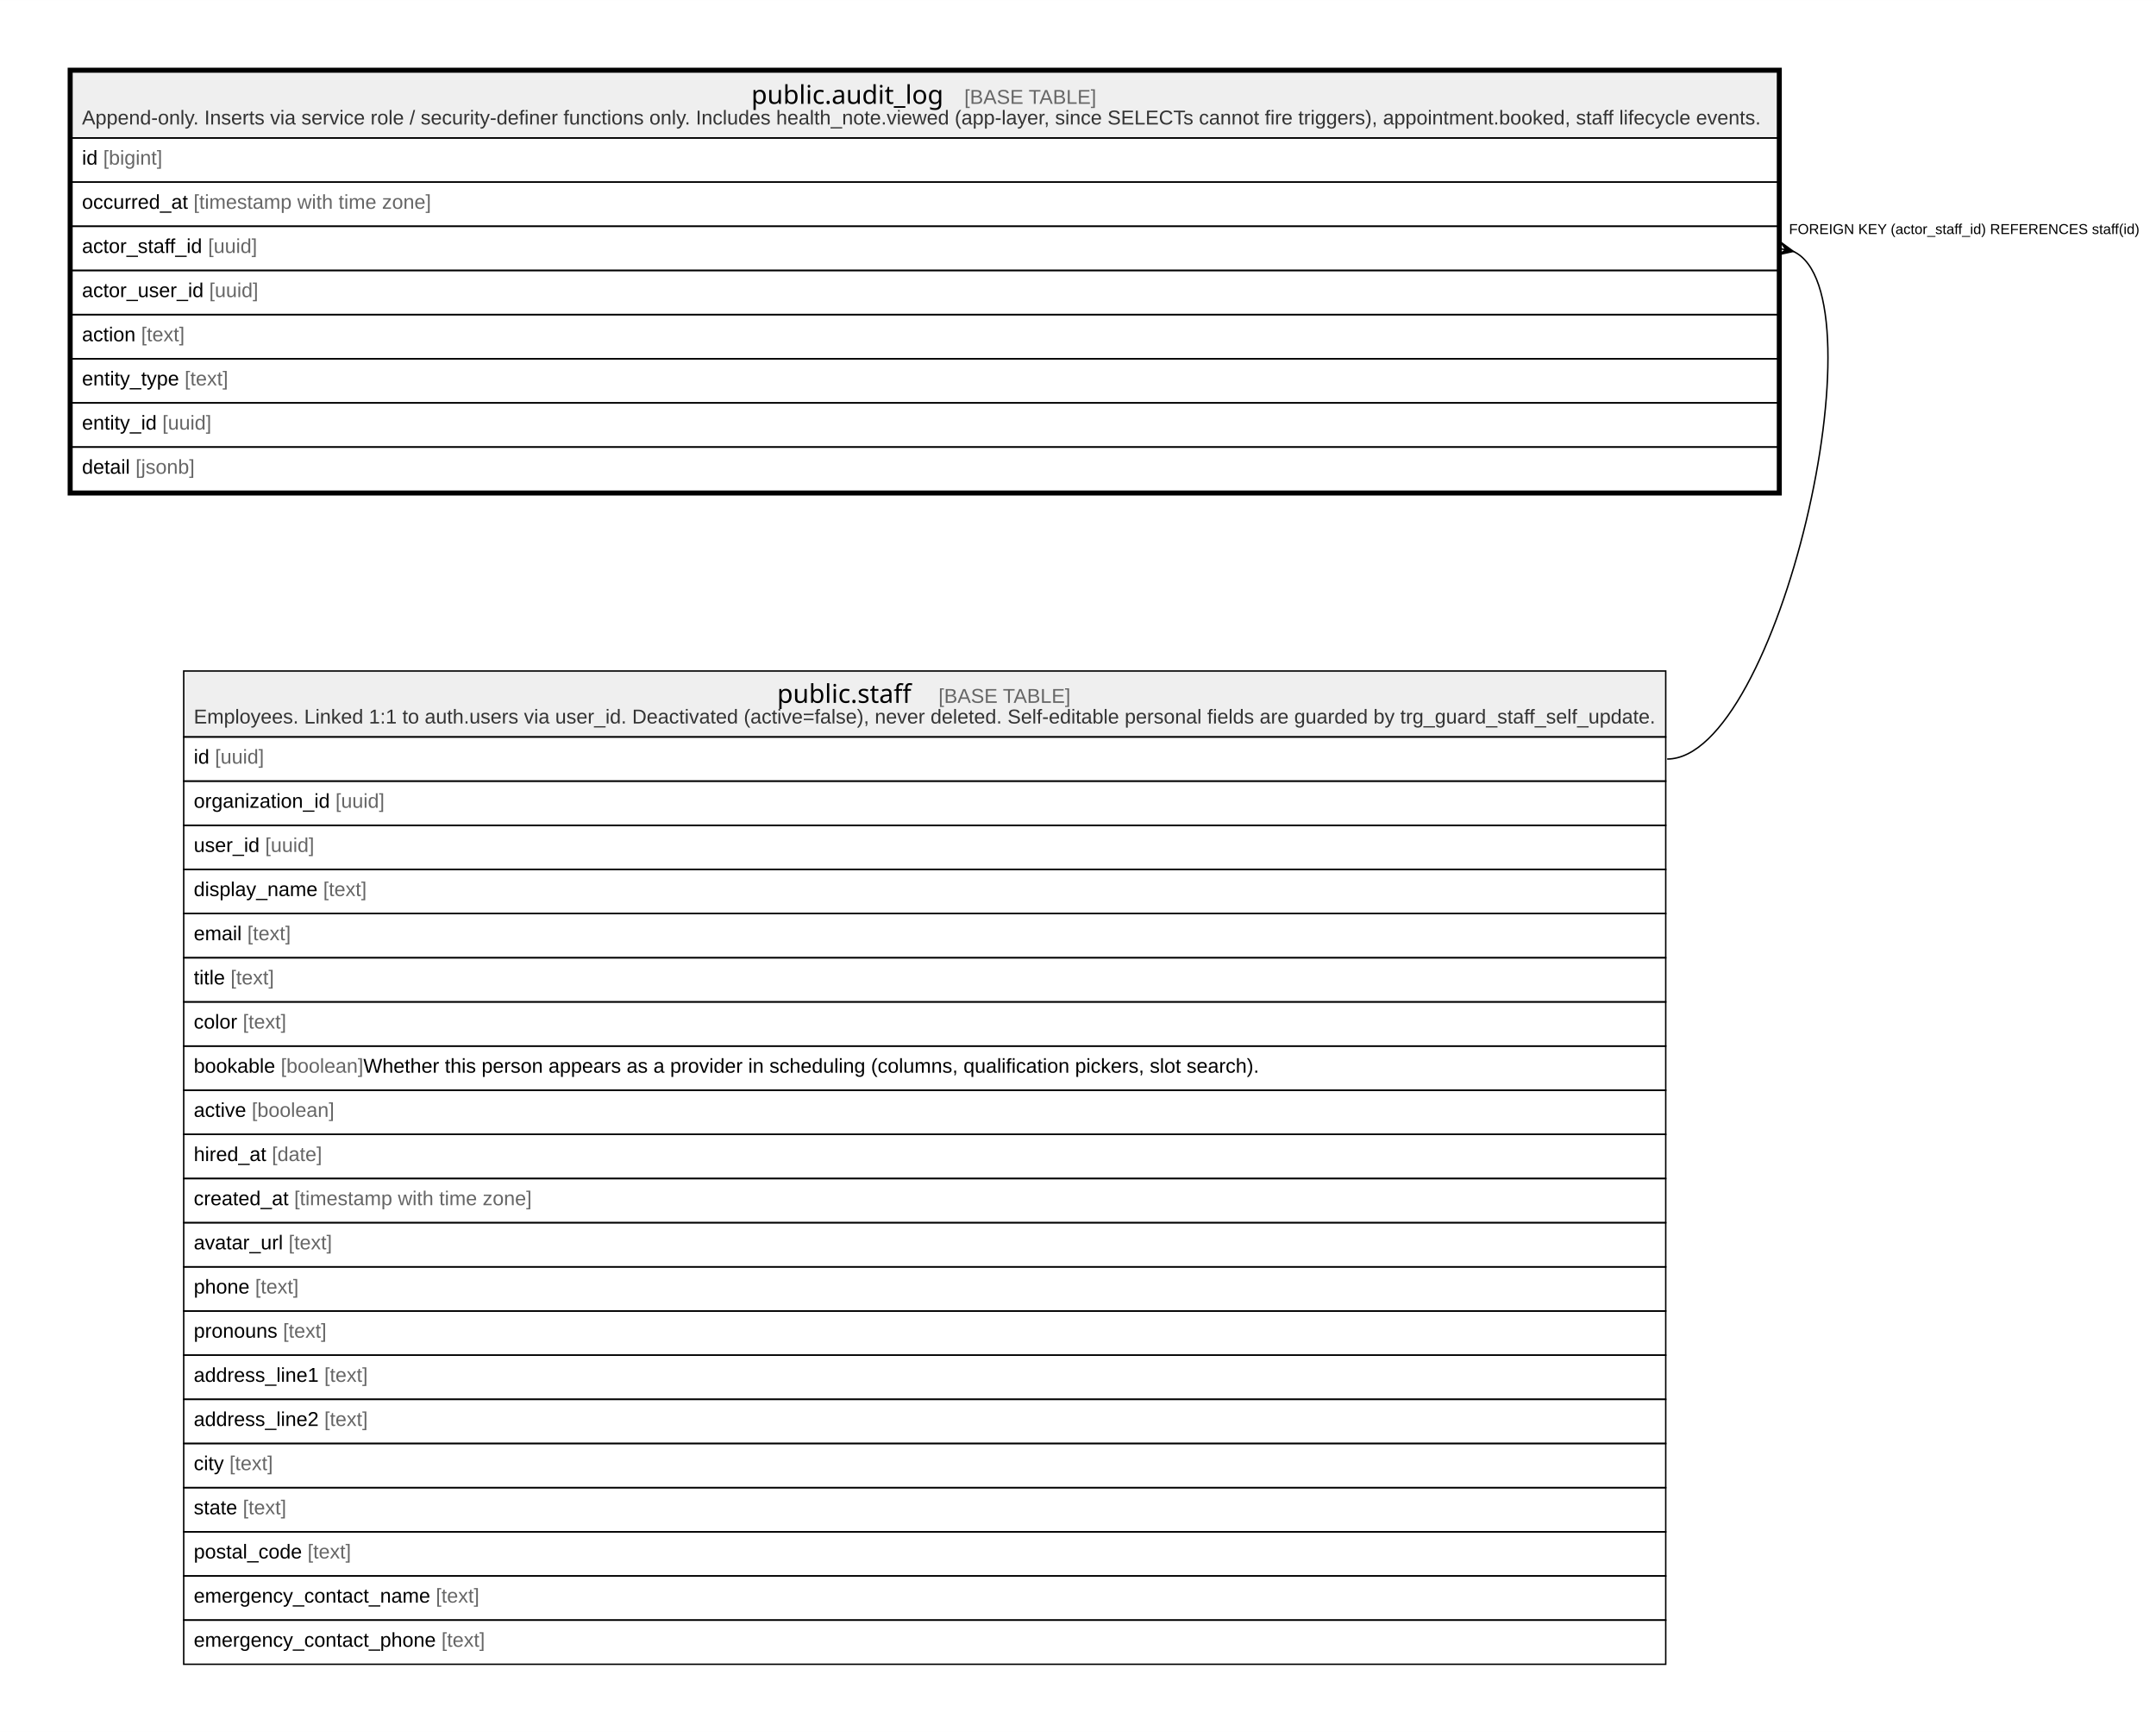
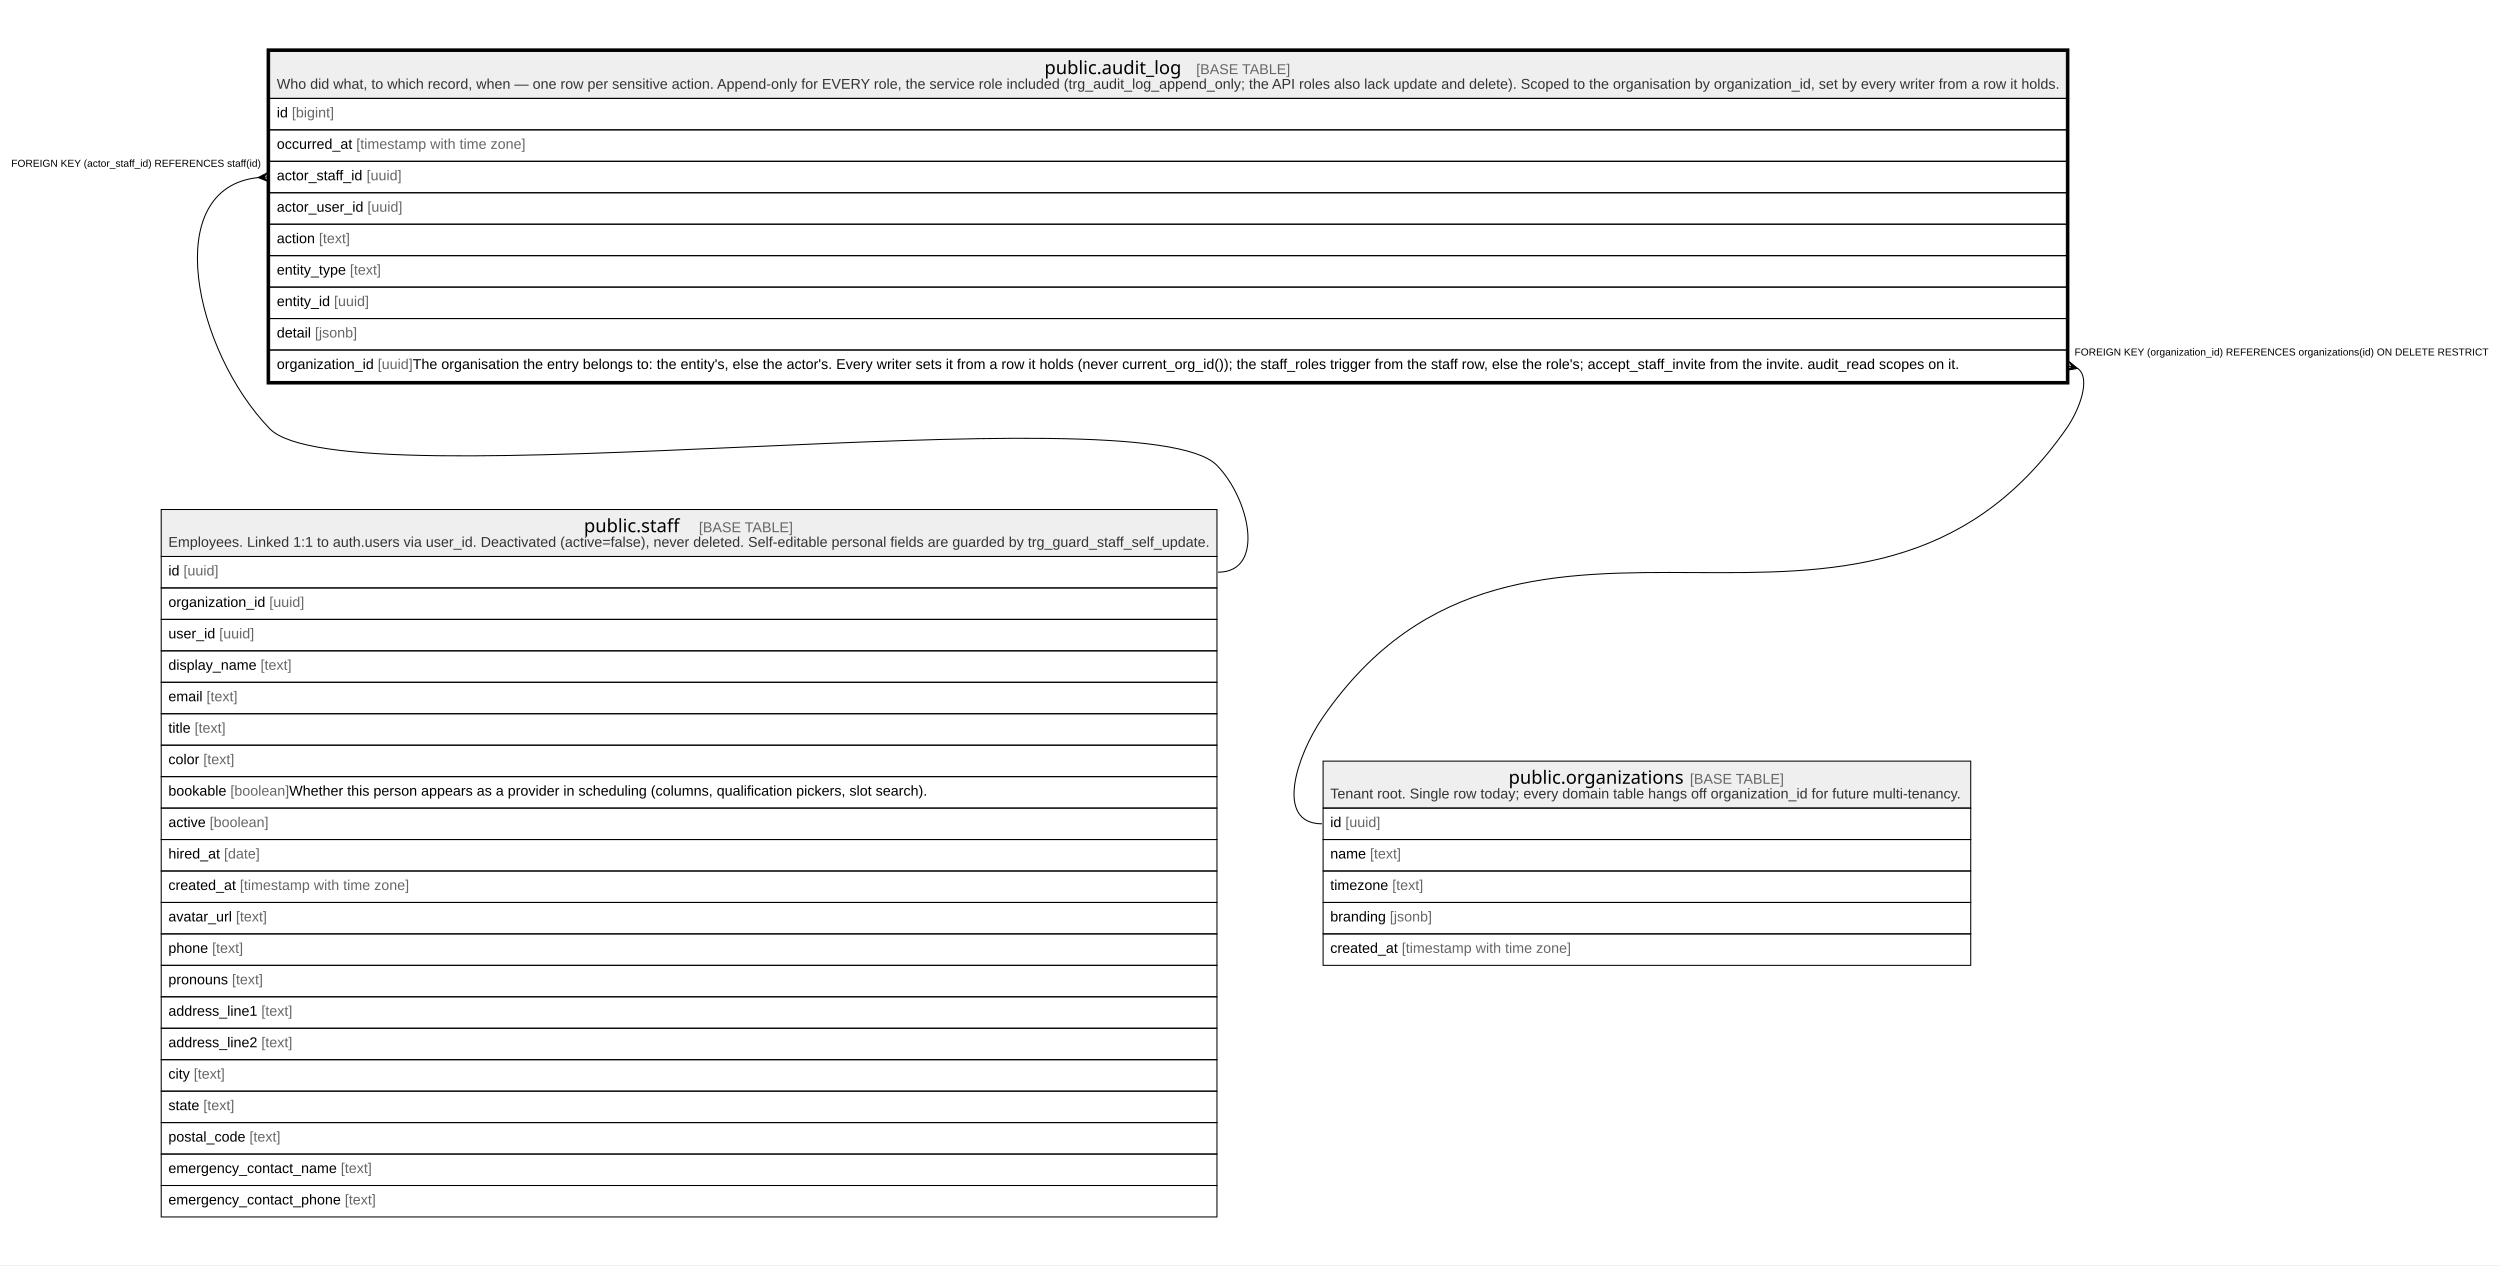
- <svg xmlns="http://www.w3.org/2000/svg" width="1504pt" height="1208pt" viewBox="0.00 0.00 1504.07 1208.00">
-   <g id="graph0" class="graph" transform="scale(1 1) rotate(0) translate(4 1204)">
-     <polygon fill="white" stroke="none" points="-4,4 -4,-1204 1500.07,-1204 1500.07,4 -4,4" />
+ <svg xmlns="http://www.w3.org/2000/svg" width="2448pt" height="1239pt" viewBox="0.00 0.00 2448.25 1238.80">
+   <g id="graph0" class="graph" transform="scale(1 1) rotate(0) translate(4 1234.8)">
+     <polygon fill="white" stroke="none" points="-4,4 -4,-1234.8 2444.25,-1234.8 2444.25,4 -4,4" />
    <g id="node1" class="node">
-       <polygon fill="#efefef" stroke="none" points="46.2,-1107.8 46.2,-1153.8 1236.02,-1153.8 1236.02,-1107.8 46.2,-1107.8" />
-       <polygon fill="none" stroke="black" points="46.2,-1107.8 46.2,-1153.8 1236.02,-1153.8 1236.02,-1107.8 46.2,-1107.8" />
-       <text text-anchor="start" x="520.12" y="-1131.6" font-family="Arial Bold" font-size="18.00">public.audit_log</text>
-       <text text-anchor="start" x="637.6" y="-1131.6" font-family="Arial" font-size="14.00">    </text>
-       <text text-anchor="start" x="668.72" y="-1131.6" font-family="Arial" font-size="14.00" fill="#666666">[BASE TABLE]</text>
-       <text text-anchor="start" x="53.2" y="-1117.2" font-family="Arial" font-size="14.00" fill="#333333">Append-only. Inserts via service role / security-definer functions only. Includes health_note.viewed (app-layer, since SELECTs cannot fire triggers), appointment.booked, staff lifecycle events.</text>
-       <polygon fill="none" stroke="black" points="46.2,-1077 46.2,-1107.8 1236.02,-1107.8 1236.02,-1077 46.2,-1077" />
-       <text text-anchor="start" x="53.2" y="-1089.2" font-family="Arial" font-size="14.00">id </text>
-       <text text-anchor="start" x="67.99" y="-1089.2" font-family="Arial" font-size="14.00" fill="#666666">[bigint]</text>
-       <polygon fill="none" stroke="black" points="46.2,-1046.2 46.2,-1077 1236.02,-1077 1236.02,-1046.2 46.2,-1046.2" />
-       <text text-anchor="start" x="53.2" y="-1058.4" font-family="Arial" font-size="14.00">occurred_at </text>
-       <text text-anchor="start" x="131.02" y="-1058.4" font-family="Arial" font-size="14.00" fill="#666666">[timestamp with time zone]</text>
-       <polygon fill="none" stroke="black" points="46.2,-1015.4 46.2,-1046.2 1236.02,-1046.2 1236.02,-1015.4 46.2,-1015.4" />
-       <text text-anchor="start" x="53.2" y="-1027.6" font-family="Arial" font-size="14.00">actor_staff_id </text>
-       <text text-anchor="start" x="141.14" y="-1027.6" font-family="Arial" font-size="14.00" fill="#666666">[uuid]</text>
-       <polygon fill="none" stroke="black" points="46.2,-984.6 46.2,-1015.4 1236.02,-1015.4 1236.02,-984.6 46.2,-984.6" />
-       <text text-anchor="start" x="53.2" y="-996.8" font-family="Arial" font-size="14.00">actor_user_id </text>
-       <text text-anchor="start" x="141.92" y="-996.8" font-family="Arial" font-size="14.00" fill="#666666">[uuid]</text>
-       <polygon fill="none" stroke="black" points="46.2,-953.8 46.2,-984.6 1236.02,-984.6 1236.02,-953.8 46.2,-953.8" />
-       <text text-anchor="start" x="53.2" y="-966" font-family="Arial" font-size="14.00">action </text>
-       <text text-anchor="start" x="94.45" y="-966" font-family="Arial" font-size="14.00" fill="#666666">[text]</text>
-       <polygon fill="none" stroke="black" points="46.2,-923 46.2,-953.8 1236.02,-953.8 1236.02,-923 46.2,-923" />
-       <text text-anchor="start" x="53.2" y="-935.2" font-family="Arial" font-size="14.00">entity_type </text>
-       <text text-anchor="start" x="124.8" y="-935.2" font-family="Arial" font-size="14.00" fill="#666666">[text]</text>
-       <polygon fill="none" stroke="black" points="46.2,-892.2 46.2,-923 1236.02,-923 1236.02,-892.2 46.2,-892.2" />
-       <text text-anchor="start" x="53.2" y="-904.4" font-family="Arial" font-size="14.00">entity_id </text>
-       <text text-anchor="start" x="109.23" y="-904.4" font-family="Arial" font-size="14.00" fill="#666666">[uuid]</text>
-       <polygon fill="none" stroke="black" points="46.2,-861.4 46.2,-892.2 1236.02,-892.2 1236.02,-861.4 46.2,-861.4" />
-       <text text-anchor="start" x="53.2" y="-873.6" font-family="Arial" font-size="14.00">detail </text>
-       <text text-anchor="start" x="90.56" y="-873.6" font-family="Arial" font-size="14.00" fill="#666666">[jsonb]</text>
-       <polygon fill="none" stroke="black" stroke-width="3" points="44.7,-859.9 44.7,-1155.3 1237.52,-1155.3 1237.52,-859.9 44.7,-859.9" />
+       <polygon fill="#efefef" stroke="none" points="260.06,-1138.6 260.06,-1184.6 2019.58,-1184.6 2019.58,-1138.6 260.06,-1138.6" />
+       <polygon fill="none" stroke="black" points="260.06,-1138.6 260.06,-1184.6 2019.58,-1184.6 2019.58,-1138.6 260.06,-1138.6" />
+       <text text-anchor="start" x="1018.83" y="-1162.4" font-family="Arial Bold" font-size="18.00">public.audit_log</text>
+       <text text-anchor="start" x="1136.32" y="-1162.4" font-family="Arial" font-size="14.00">    </text>
+       <text text-anchor="start" x="1167.43" y="-1162.4" font-family="Arial" font-size="14.00" fill="#666666">[BASE TABLE]</text>
+       <text text-anchor="start" x="267.06" y="-1148" font-family="Arial" font-size="14.00" fill="#333333">Who did what, to which record, when — one row per sensitive action. Append-only for EVERY role, the service role included (trg_audit_log_append_only; the API roles also lack update and delete). Scoped to the organisation by organization_id, set by every writer from a row it holds.</text>
+       <polygon fill="none" stroke="black" points="260.06,-1107.8 260.06,-1138.6 2019.58,-1138.6 2019.58,-1107.8 260.06,-1107.8" />
+       <text text-anchor="start" x="267.06" y="-1120" font-family="Arial" font-size="14.00">id </text>
+       <text text-anchor="start" x="281.84" y="-1120" font-family="Arial" font-size="14.00" fill="#666666">[bigint]</text>
+       <polygon fill="none" stroke="black" points="260.06,-1077 260.06,-1107.8 2019.58,-1107.8 2019.58,-1077 260.06,-1077" />
+       <text text-anchor="start" x="267.06" y="-1089.2" font-family="Arial" font-size="14.00">occurred_at </text>
+       <text text-anchor="start" x="344.88" y="-1089.2" font-family="Arial" font-size="14.00" fill="#666666">[timestamp with time zone]</text>
+       <polygon fill="none" stroke="black" points="260.06,-1046.2 260.06,-1077 2019.58,-1077 2019.58,-1046.2 260.06,-1046.2" />
+       <text text-anchor="start" x="267.06" y="-1058.4" font-family="Arial" font-size="14.00">actor_staff_id </text>
+       <text text-anchor="start" x="355" y="-1058.4" font-family="Arial" font-size="14.00" fill="#666666">[uuid]</text>
+       <polygon fill="none" stroke="black" points="260.06,-1015.4 260.06,-1046.2 2019.58,-1046.2 2019.58,-1015.4 260.06,-1015.4" />
+       <text text-anchor="start" x="267.06" y="-1027.6" font-family="Arial" font-size="14.00">actor_user_id </text>
+       <text text-anchor="start" x="355.78" y="-1027.6" font-family="Arial" font-size="14.00" fill="#666666">[uuid]</text>
+       <polygon fill="none" stroke="black" points="260.06,-984.6 260.06,-1015.4 2019.58,-1015.4 2019.58,-984.6 260.06,-984.6" />
+       <text text-anchor="start" x="267.06" y="-996.8" font-family="Arial" font-size="14.00">action </text>
+       <text text-anchor="start" x="308.31" y="-996.8" font-family="Arial" font-size="14.00" fill="#666666">[text]</text>
+       <polygon fill="none" stroke="black" points="260.06,-953.8 260.06,-984.6 2019.58,-984.6 2019.58,-953.8 260.06,-953.8" />
+       <text text-anchor="start" x="267.06" y="-966" font-family="Arial" font-size="14.00">entity_type </text>
+       <text text-anchor="start" x="338.66" y="-966" font-family="Arial" font-size="14.00" fill="#666666">[text]</text>
+       <polygon fill="none" stroke="black" points="260.06,-923 260.06,-953.8 2019.58,-953.8 2019.58,-923 260.06,-923" />
+       <text text-anchor="start" x="267.06" y="-935.2" font-family="Arial" font-size="14.00">entity_id </text>
+       <text text-anchor="start" x="323.09" y="-935.2" font-family="Arial" font-size="14.00" fill="#666666">[uuid]</text>
+       <polygon fill="none" stroke="black" points="260.06,-892.2 260.06,-923 2019.58,-923 2019.58,-892.2 260.06,-892.2" />
+       <text text-anchor="start" x="267.06" y="-904.4" font-family="Arial" font-size="14.00">detail </text>
+       <text text-anchor="start" x="304.42" y="-904.4" font-family="Arial" font-size="14.00" fill="#666666">[jsonb]</text>
+       <polygon fill="none" stroke="black" points="260.06,-861.4 260.06,-892.2 2019.58,-892.2 2019.58,-861.4 260.06,-861.4" />
+       <text text-anchor="start" x="267.06" y="-873.6" font-family="Arial" font-size="14.00">organization_id </text>
+       <text text-anchor="start" x="365.91" y="-873.6" font-family="Arial" font-size="14.00" fill="#666666">[uuid]</text>
+       <text text-anchor="start" x="400.15" y="-873.6" font-family="Arial" font-size="14.00"> The organisation the entry belongs to: the entity's, else the actor's. Every writer sets it from a row it holds (never current_org_id()); the staff_roles trigger from the staff row, else the role's; accept_staff_invite from the invite. audit_read scopes on it.</text>
+       <polygon fill="none" stroke="black" stroke-width="3" points="258.56,-859.9 258.56,-1186.1 2021.08,-1186.1 2021.08,-859.9 258.56,-859.9" />
    </g>
    <g id="node2" class="node">
-       <polygon fill="#efefef" stroke="none" points="124.16,-690 124.16,-736 1158.05,-736 1158.05,-690 124.16,-690" />
-       <polygon fill="none" stroke="black" points="124.16,-690 124.16,-736 1158.05,-736 1158.05,-690 124.16,-690" />
-       <text text-anchor="start" x="538.13" y="-713.8" font-family="Arial Bold" font-size="18.00">public.staff</text>
-       <text text-anchor="start" x="619.6" y="-713.8" font-family="Arial" font-size="14.00">    </text>
-       <text text-anchor="start" x="650.72" y="-713.8" font-family="Arial" font-size="14.00" fill="#666666">[BASE TABLE]</text>
-       <text text-anchor="start" x="131.16" y="-699.4" font-family="Arial" font-size="14.00" fill="#333333">Employees. Linked 1:1 to auth.users via user_id. Deactivated (active=false), never deleted. Self-editable personal fields are guarded by trg_guard_staff_self_update.</text>
-       <polygon fill="none" stroke="black" points="124.16,-659.2 124.16,-690 1158.05,-690 1158.05,-659.2 124.16,-659.2" />
-       <text text-anchor="start" x="131.16" y="-671.4" font-family="Arial" font-size="14.00">id </text>
-       <text text-anchor="start" x="145.95" y="-671.4" font-family="Arial" font-size="14.00" fill="#666666">[uuid]</text>
-       <polygon fill="none" stroke="black" points="124.16,-628.4 124.16,-659.2 1158.05,-659.2 1158.05,-628.4 124.16,-628.4" />
-       <text text-anchor="start" x="131.16" y="-640.6" font-family="Arial" font-size="14.00">organization_id </text>
-       <text text-anchor="start" x="230.01" y="-640.6" font-family="Arial" font-size="14.00" fill="#666666">[uuid]</text>
-       <polygon fill="none" stroke="black" points="124.16,-597.6 124.16,-628.4 1158.05,-628.4 1158.05,-597.6 124.16,-597.6" />
-       <text text-anchor="start" x="131.16" y="-609.8" font-family="Arial" font-size="14.00">user_id </text>
-       <text text-anchor="start" x="180.97" y="-609.8" font-family="Arial" font-size="14.00" fill="#666666">[uuid]</text>
-       <polygon fill="none" stroke="black" points="124.16,-566.8 124.16,-597.6 1158.05,-597.6 1158.05,-566.8 124.16,-566.8" />
-       <text text-anchor="start" x="131.16" y="-579" font-family="Arial" font-size="14.00">display_name </text>
-       <text text-anchor="start" x="221.44" y="-579" font-family="Arial" font-size="14.00" fill="#666666">[text]</text>
-       <polygon fill="none" stroke="black" points="124.16,-536 124.16,-566.8 1158.05,-566.8 1158.05,-536 124.16,-536" />
-       <text text-anchor="start" x="131.16" y="-548.2" font-family="Arial" font-size="14.00">email </text>
-       <text text-anchor="start" x="168.51" y="-548.2" font-family="Arial" font-size="14.00" fill="#666666">[text]</text>
-       <polygon fill="none" stroke="black" points="124.16,-505.2 124.16,-536 1158.05,-536 1158.05,-505.2 124.16,-505.2" />
-       <text text-anchor="start" x="131.16" y="-517.4" font-family="Arial" font-size="14.00">title </text>
-       <text text-anchor="start" x="156.84" y="-517.4" font-family="Arial" font-size="14.00" fill="#666666">[text]</text>
-       <polygon fill="none" stroke="black" points="124.16,-474.4 124.16,-505.2 1158.05,-505.2 1158.05,-474.4 124.16,-474.4" />
-       <text text-anchor="start" x="131.16" y="-486.6" font-family="Arial" font-size="14.00">color </text>
-       <text text-anchor="start" x="165.39" y="-486.6" font-family="Arial" font-size="14.00" fill="#666666">[text]</text>
-       <polygon fill="none" stroke="black" points="124.16,-443.6 124.16,-474.4 1158.05,-474.4 1158.05,-443.6 124.16,-443.6" />
-       <text text-anchor="start" x="131.16" y="-455.8" font-family="Arial" font-size="14.00">bookable </text>
-       <text text-anchor="start" x="191.88" y="-455.8" font-family="Arial" font-size="14.00" fill="#666666">[boolean]</text>
-       <text text-anchor="start" x="249.48" y="-455.8" font-family="Arial" font-size="14.00"> Whether this person appears as a provider in scheduling (columns, qualification pickers, slot search).</text>
-       <polygon fill="none" stroke="black" points="124.16,-412.8 124.16,-443.6 1158.05,-443.6 1158.05,-412.8 124.16,-412.8" />
-       <text text-anchor="start" x="131.16" y="-425" font-family="Arial" font-size="14.00">active </text>
-       <text text-anchor="start" x="171.62" y="-425" font-family="Arial" font-size="14.00" fill="#666666">[boolean]</text>
-       <polygon fill="none" stroke="black" points="124.16,-382 124.16,-412.8 1158.05,-412.8 1158.05,-382 124.16,-382" />
-       <text text-anchor="start" x="131.16" y="-394.2" font-family="Arial" font-size="14.00">hired_at </text>
-       <text text-anchor="start" x="185.64" y="-394.2" font-family="Arial" font-size="14.00" fill="#666666">[date]</text>
-       <polygon fill="none" stroke="black" points="124.16,-351.2 124.16,-382 1158.05,-382 1158.05,-351.2 124.16,-351.2" />
-       <text text-anchor="start" x="131.16" y="-363.4" font-family="Arial" font-size="14.00">created_at </text>
-       <text text-anchor="start" x="201.21" y="-363.4" font-family="Arial" font-size="14.00" fill="#666666">[timestamp with time zone]</text>
-       <polygon fill="none" stroke="black" points="124.16,-320.4 124.16,-351.2 1158.05,-351.2 1158.05,-320.4 124.16,-320.4" />
-       <text text-anchor="start" x="131.16" y="-332.6" font-family="Arial" font-size="14.00">avatar_url </text>
-       <text text-anchor="start" x="197.3" y="-332.6" font-family="Arial" font-size="14.00" fill="#666666">[text]</text>
-       <polygon fill="none" stroke="black" points="124.16,-289.6 124.16,-320.4 1158.05,-320.4 1158.05,-289.6 124.16,-289.6" />
-       <text text-anchor="start" x="131.16" y="-301.8" font-family="Arial" font-size="14.00">phone </text>
-       <text text-anchor="start" x="173.98" y="-301.8" font-family="Arial" font-size="14.00" fill="#666666">[text]</text>
-       <polygon fill="none" stroke="black" points="124.16,-258.8 124.16,-289.6 1158.05,-289.6 1158.05,-258.8 124.16,-258.8" />
-       <text text-anchor="start" x="131.16" y="-271" font-family="Arial" font-size="14.00">pronouns </text>
-       <text text-anchor="start" x="193.43" y="-271" font-family="Arial" font-size="14.00" fill="#666666">[text]</text>
-       <polygon fill="none" stroke="black" points="124.16,-228 124.16,-258.8 1158.05,-258.8 1158.05,-228 124.16,-228" />
-       <text text-anchor="start" x="131.16" y="-240.2" font-family="Arial" font-size="14.00">address_line1 </text>
-       <text text-anchor="start" x="222.22" y="-240.2" font-family="Arial" font-size="14.00" fill="#666666">[text]</text>
-       <polygon fill="none" stroke="black" points="124.16,-197.2 124.16,-228 1158.05,-228 1158.05,-197.2 124.16,-197.2" />
-       <text text-anchor="start" x="131.16" y="-209.4" font-family="Arial" font-size="14.00">address_line2 </text>
-       <text text-anchor="start" x="222.22" y="-209.4" font-family="Arial" font-size="14.00" fill="#666666">[text]</text>
-       <polygon fill="none" stroke="black" points="124.16,-166.4 124.16,-197.2 1158.05,-197.2 1158.05,-166.4 124.16,-166.4" />
-       <text text-anchor="start" x="131.16" y="-178.6" font-family="Arial" font-size="14.00">city </text>
-       <text text-anchor="start" x="156.05" y="-178.6" font-family="Arial" font-size="14.00" fill="#666666">[text]</text>
-       <polygon fill="none" stroke="black" points="124.16,-135.6 124.16,-166.4 1158.05,-166.4 1158.05,-135.6 124.16,-135.6" />
-       <text text-anchor="start" x="131.16" y="-147.8" font-family="Arial" font-size="14.00">state </text>
-       <text text-anchor="start" x="165.4" y="-147.8" font-family="Arial" font-size="14.00" fill="#666666">[text]</text>
-       <polygon fill="none" stroke="black" points="124.16,-104.8 124.16,-135.6 1158.05,-135.6 1158.05,-104.8 124.16,-104.8" />
-       <text text-anchor="start" x="131.16" y="-117" font-family="Arial" font-size="14.00">postal_code </text>
-       <text text-anchor="start" x="210.55" y="-117" font-family="Arial" font-size="14.00" fill="#666666">[text]</text>
-       <polygon fill="none" stroke="black" points="124.16,-74 124.16,-104.8 1158.05,-104.8 1158.05,-74 124.16,-74" />
-       <text text-anchor="start" x="131.16" y="-86.2" font-family="Arial" font-size="14.00">emergency_contact_name </text>
-       <text text-anchor="start" x="300.04" y="-86.2" font-family="Arial" font-size="14.00" fill="#666666">[text]</text>
-       <polygon fill="none" stroke="black" points="124.16,-43.2 124.16,-74 1158.05,-74 1158.05,-43.2 124.16,-43.2" />
-       <text text-anchor="start" x="131.16" y="-55.4" font-family="Arial" font-size="14.00">emergency_contact_phone </text>
-       <text text-anchor="start" x="303.95" y="-55.4" font-family="Arial" font-size="14.00" fill="#666666">[text]</text>
+       <polygon fill="#efefef" stroke="none" points="153.87,-690 153.87,-736 1187.77,-736 1187.77,-690 153.87,-690" />
+       <polygon fill="none" stroke="black" points="153.87,-690 153.87,-736 1187.77,-736 1187.77,-690 153.87,-690" />
+       <text text-anchor="start" x="567.84" y="-713.8" font-family="Arial Bold" font-size="18.00">public.staff</text>
+       <text text-anchor="start" x="649.31" y="-713.8" font-family="Arial" font-size="14.00">    </text>
+       <text text-anchor="start" x="680.43" y="-713.8" font-family="Arial" font-size="14.00" fill="#666666">[BASE TABLE]</text>
+       <text text-anchor="start" x="160.87" y="-699.4" font-family="Arial" font-size="14.00" fill="#333333">Employees. Linked 1:1 to auth.users via user_id. Deactivated (active=false), never deleted. Self-editable personal fields are guarded by trg_guard_staff_self_update.</text>
+       <polygon fill="none" stroke="black" points="153.87,-659.2 153.87,-690 1187.77,-690 1187.77,-659.2 153.87,-659.2" />
+       <text text-anchor="start" x="160.87" y="-671.4" font-family="Arial" font-size="14.00">id </text>
+       <text text-anchor="start" x="175.66" y="-671.4" font-family="Arial" font-size="14.00" fill="#666666">[uuid]</text>
+       <polygon fill="none" stroke="black" points="153.87,-628.4 153.87,-659.2 1187.77,-659.2 1187.77,-628.4 153.87,-628.4" />
+       <text text-anchor="start" x="160.87" y="-640.6" font-family="Arial" font-size="14.00">organization_id </text>
+       <text text-anchor="start" x="259.72" y="-640.6" font-family="Arial" font-size="14.00" fill="#666666">[uuid]</text>
+       <polygon fill="none" stroke="black" points="153.87,-597.6 153.87,-628.4 1187.77,-628.4 1187.77,-597.6 153.87,-597.6" />
+       <text text-anchor="start" x="160.87" y="-609.8" font-family="Arial" font-size="14.00">user_id </text>
+       <text text-anchor="start" x="210.68" y="-609.8" font-family="Arial" font-size="14.00" fill="#666666">[uuid]</text>
+       <polygon fill="none" stroke="black" points="153.87,-566.8 153.87,-597.6 1187.77,-597.6 1187.77,-566.8 153.87,-566.8" />
+       <text text-anchor="start" x="160.87" y="-579" font-family="Arial" font-size="14.00">display_name </text>
+       <text text-anchor="start" x="251.15" y="-579" font-family="Arial" font-size="14.00" fill="#666666">[text]</text>
+       <polygon fill="none" stroke="black" points="153.87,-536 153.87,-566.8 1187.77,-566.8 1187.77,-536 153.87,-536" />
+       <text text-anchor="start" x="160.87" y="-548.2" font-family="Arial" font-size="14.00">email </text>
+       <text text-anchor="start" x="198.22" y="-548.2" font-family="Arial" font-size="14.00" fill="#666666">[text]</text>
+       <polygon fill="none" stroke="black" points="153.87,-505.2 153.87,-536 1187.77,-536 1187.77,-505.2 153.87,-505.2" />
+       <text text-anchor="start" x="160.87" y="-517.4" font-family="Arial" font-size="14.00">title </text>
+       <text text-anchor="start" x="186.55" y="-517.4" font-family="Arial" font-size="14.00" fill="#666666">[text]</text>
+       <polygon fill="none" stroke="black" points="153.87,-474.4 153.87,-505.2 1187.77,-505.2 1187.77,-474.4 153.87,-474.4" />
+       <text text-anchor="start" x="160.87" y="-486.6" font-family="Arial" font-size="14.00">color </text>
+       <text text-anchor="start" x="195.11" y="-486.6" font-family="Arial" font-size="14.00" fill="#666666">[text]</text>
+       <polygon fill="none" stroke="black" points="153.87,-443.6 153.87,-474.4 1187.77,-474.4 1187.77,-443.6 153.87,-443.6" />
+       <text text-anchor="start" x="160.87" y="-455.8" font-family="Arial" font-size="14.00">bookable </text>
+       <text text-anchor="start" x="221.59" y="-455.8" font-family="Arial" font-size="14.00" fill="#666666">[boolean]</text>
+       <text text-anchor="start" x="279.2" y="-455.8" font-family="Arial" font-size="14.00"> Whether this person appears as a provider in scheduling (columns, qualification pickers, slot search).</text>
+       <polygon fill="none" stroke="black" points="153.87,-412.8 153.87,-443.6 1187.77,-443.6 1187.77,-412.8 153.87,-412.8" />
+       <text text-anchor="start" x="160.87" y="-425" font-family="Arial" font-size="14.00">active </text>
+       <text text-anchor="start" x="201.33" y="-425" font-family="Arial" font-size="14.00" fill="#666666">[boolean]</text>
+       <polygon fill="none" stroke="black" points="153.87,-382 153.87,-412.8 1187.77,-412.8 1187.77,-382 153.87,-382" />
+       <text text-anchor="start" x="160.87" y="-394.2" font-family="Arial" font-size="14.00">hired_at </text>
+       <text text-anchor="start" x="215.35" y="-394.2" font-family="Arial" font-size="14.00" fill="#666666">[date]</text>
+       <polygon fill="none" stroke="black" points="153.87,-351.2 153.87,-382 1187.77,-382 1187.77,-351.2 153.87,-351.2" />
+       <text text-anchor="start" x="160.87" y="-363.4" font-family="Arial" font-size="14.00">created_at </text>
+       <text text-anchor="start" x="230.92" y="-363.4" font-family="Arial" font-size="14.00" fill="#666666">[timestamp with time zone]</text>
+       <polygon fill="none" stroke="black" points="153.87,-320.4 153.87,-351.2 1187.77,-351.2 1187.77,-320.4 153.87,-320.4" />
+       <text text-anchor="start" x="160.87" y="-332.6" font-family="Arial" font-size="14.00">avatar_url </text>
+       <text text-anchor="start" x="227.02" y="-332.6" font-family="Arial" font-size="14.00" fill="#666666">[text]</text>
+       <polygon fill="none" stroke="black" points="153.87,-289.6 153.87,-320.4 1187.77,-320.4 1187.77,-289.6 153.87,-289.6" />
+       <text text-anchor="start" x="160.87" y="-301.8" font-family="Arial" font-size="14.00">phone </text>
+       <text text-anchor="start" x="203.69" y="-301.8" font-family="Arial" font-size="14.00" fill="#666666">[text]</text>
+       <polygon fill="none" stroke="black" points="153.87,-258.8 153.87,-289.6 1187.77,-289.6 1187.77,-258.8 153.87,-258.8" />
+       <text text-anchor="start" x="160.87" y="-271" font-family="Arial" font-size="14.00">pronouns </text>
+       <text text-anchor="start" x="223.14" y="-271" font-family="Arial" font-size="14.00" fill="#666666">[text]</text>
+       <polygon fill="none" stroke="black" points="153.87,-228 153.87,-258.8 1187.77,-258.8 1187.77,-228 153.87,-228" />
+       <text text-anchor="start" x="160.87" y="-240.2" font-family="Arial" font-size="14.00">address_line1 </text>
+       <text text-anchor="start" x="251.93" y="-240.2" font-family="Arial" font-size="14.00" fill="#666666">[text]</text>
+       <polygon fill="none" stroke="black" points="153.87,-197.2 153.87,-228 1187.77,-228 1187.77,-197.2 153.87,-197.2" />
+       <text text-anchor="start" x="160.87" y="-209.4" font-family="Arial" font-size="14.00">address_line2 </text>
+       <text text-anchor="start" x="251.93" y="-209.4" font-family="Arial" font-size="14.00" fill="#666666">[text]</text>
+       <polygon fill="none" stroke="black" points="153.87,-166.4 153.87,-197.2 1187.77,-197.2 1187.77,-166.4 153.87,-166.4" />
+       <text text-anchor="start" x="160.87" y="-178.6" font-family="Arial" font-size="14.00">city </text>
+       <text text-anchor="start" x="185.76" y="-178.6" font-family="Arial" font-size="14.00" fill="#666666">[text]</text>
+       <polygon fill="none" stroke="black" points="153.87,-135.6 153.87,-166.4 1187.77,-166.4 1187.77,-135.6 153.87,-135.6" />
+       <text text-anchor="start" x="160.87" y="-147.8" font-family="Arial" font-size="14.00">state </text>
+       <text text-anchor="start" x="195.11" y="-147.8" font-family="Arial" font-size="14.00" fill="#666666">[text]</text>
+       <polygon fill="none" stroke="black" points="153.87,-104.8 153.87,-135.6 1187.77,-135.6 1187.77,-104.8 153.87,-104.8" />
+       <text text-anchor="start" x="160.87" y="-117" font-family="Arial" font-size="14.00">postal_code </text>
+       <text text-anchor="start" x="240.27" y="-117" font-family="Arial" font-size="14.00" fill="#666666">[text]</text>
+       <polygon fill="none" stroke="black" points="153.87,-74 153.87,-104.8 1187.77,-104.8 1187.77,-74 153.87,-74" />
+       <text text-anchor="start" x="160.87" y="-86.2" font-family="Arial" font-size="14.00">emergency_contact_name </text>
+       <text text-anchor="start" x="329.75" y="-86.2" font-family="Arial" font-size="14.00" fill="#666666">[text]</text>
+       <polygon fill="none" stroke="black" points="153.87,-43.2 153.87,-74 1187.77,-74 1187.77,-43.2 153.87,-43.2" />
+       <text text-anchor="start" x="160.87" y="-55.4" font-family="Arial" font-size="14.00">emergency_contact_phone </text>
+       <text text-anchor="start" x="333.66" y="-55.4" font-family="Arial" font-size="14.00" fill="#666666">[text]</text>
    </g>
    <g id="edge1" class="edge">
-       <path fill="none" stroke="black" d="M1246.99,-1028.71C1311.03,-999.52 1236.44,-674.6 1159.05,-674.6" />
-       <polygon fill="black" stroke="black" points="1247.13,-1028.68 1236.42,-1026.33 1241.91,-1029.77 1237.67,-1030.66 1237.67,-1030.66 1237.67,-1030.66 1241.91,-1029.77 1238.27,-1035.14 1247.13,-1028.68" />
-       <text text-anchor="start" x="1244.02" y="-1040.8" font-family="Arial" font-size="10.00">FOREIGN KEY (actor_staff_id) REFERENCES staff(id)</text>
+       <path fill="none" stroke="black" d="M248.92,-1061.09C151.81,-1050.89 186.43,-891.43 260.06,-815.2 331.72,-741 1115.9,-853.2 1187.77,-779.2 1220.16,-745.85 1235.26,-674.6 1188.77,-674.6" />
+       <polygon fill="black" stroke="black" points="248.74,-1061.08 258.5,-1066.08 254.06,-1061.35 258.39,-1061.57 258.39,-1061.57 258.39,-1061.57 254.06,-1061.35 258.95,-1057.09 248.74,-1061.08" />
+       <text text-anchor="start" x="7" y="-1071.6" font-family="Arial" font-size="10.00">FOREIGN KEY (actor_staff_id) REFERENCES staff(id)</text>
+     </g>
+     <g id="node3" class="node">
+       <polygon fill="#efefef" stroke="none" points="1291.7,-443.6 1291.7,-489.6 1925.94,-489.6 1925.94,-443.6 1291.7,-443.6" />
+       <polygon fill="none" stroke="black" points="1291.7,-443.6 1291.7,-489.6 1925.94,-489.6 1925.94,-443.6 1291.7,-443.6" />
+       <text text-anchor="start" x="1473.34" y="-467.4" font-family="Arial Bold" font-size="18.00">public.organizations</text>
+       <text text-anchor="start" x="1619.81" y="-467.4" font-family="Arial" font-size="14.00">    </text>
+       <text text-anchor="start" x="1650.92" y="-467.4" font-family="Arial" font-size="14.00" fill="#666666">[BASE TABLE]</text>
+       <text text-anchor="start" x="1298.7" y="-453" font-family="Arial" font-size="14.00" fill="#333333">Tenant root. Single row today; every domain table hangs off organization_id for future multi-tenancy.</text>
+       <polygon fill="none" stroke="black" points="1291.7,-412.8 1291.7,-443.6 1925.94,-443.6 1925.94,-412.8 1291.7,-412.8" />
+       <text text-anchor="start" x="1298.7" y="-425" font-family="Arial" font-size="14.00">id </text>
+       <text text-anchor="start" x="1313.49" y="-425" font-family="Arial" font-size="14.00" fill="#666666">[uuid]</text>
+       <polygon fill="none" stroke="black" points="1291.7,-382 1291.7,-412.8 1925.94,-412.8 1925.94,-382 1291.7,-382" />
+       <text text-anchor="start" x="1298.7" y="-394.2" font-family="Arial" font-size="14.00">name </text>
+       <text text-anchor="start" x="1337.61" y="-394.2" font-family="Arial" font-size="14.00" fill="#666666">[text]</text>
+       <polygon fill="none" stroke="black" points="1291.7,-351.2 1291.7,-382 1925.94,-382 1925.94,-351.2 1291.7,-351.2" />
+       <text text-anchor="start" x="1298.7" y="-363.4" font-family="Arial" font-size="14.00">timezone </text>
+       <text text-anchor="start" x="1359.4" y="-363.4" font-family="Arial" font-size="14.00" fill="#666666">[text]</text>
+       <polygon fill="none" stroke="black" points="1291.7,-320.4 1291.7,-351.2 1925.94,-351.2 1925.94,-320.4 1291.7,-320.4" />
+       <text text-anchor="start" x="1298.7" y="-332.6" font-family="Arial" font-size="14.00">branding </text>
+       <text text-anchor="start" x="1357.08" y="-332.6" font-family="Arial" font-size="14.00" fill="#666666">[jsonb]</text>
+       <polygon fill="none" stroke="black" points="1291.7,-289.6 1291.7,-320.4 1925.94,-320.4 1925.94,-289.6 1291.7,-289.6" />
+       <text text-anchor="start" x="1298.7" y="-301.8" font-family="Arial" font-size="14.00">created_at </text>
+       <text text-anchor="start" x="1368.75" y="-301.8" font-family="Arial" font-size="14.00" fill="#666666">[timestamp with time zone]</text>
+     </g>
+     <g id="edge2" class="edge">
+       <path fill="none" stroke="black" d="M2030.62,-874.15C2043.91,-864.98 2032.79,-834.16 2019.58,-815.2 1821.23,-530.48 1489.1,-818.18 1291.7,-532.8 1265.25,-494.56 1244.21,-428.2 1290.7,-428.2" />
+       <polygon fill="black" stroke="black" points="2030.57,-874.16 2019.75,-872.36 2025.42,-875.52 2021.23,-876.63 2021.23,-876.63 2021.23,-876.63 2025.42,-875.52 2022.05,-881.07 2030.57,-874.16" />
+       <text text-anchor="start" x="2027.58" y="-886.8" font-family="Arial" font-size="10.00">FOREIGN KEY (organization_id) REFERENCES organizations(id) ON DELETE RESTRICT</text>
    </g>
  </g>
</svg>
